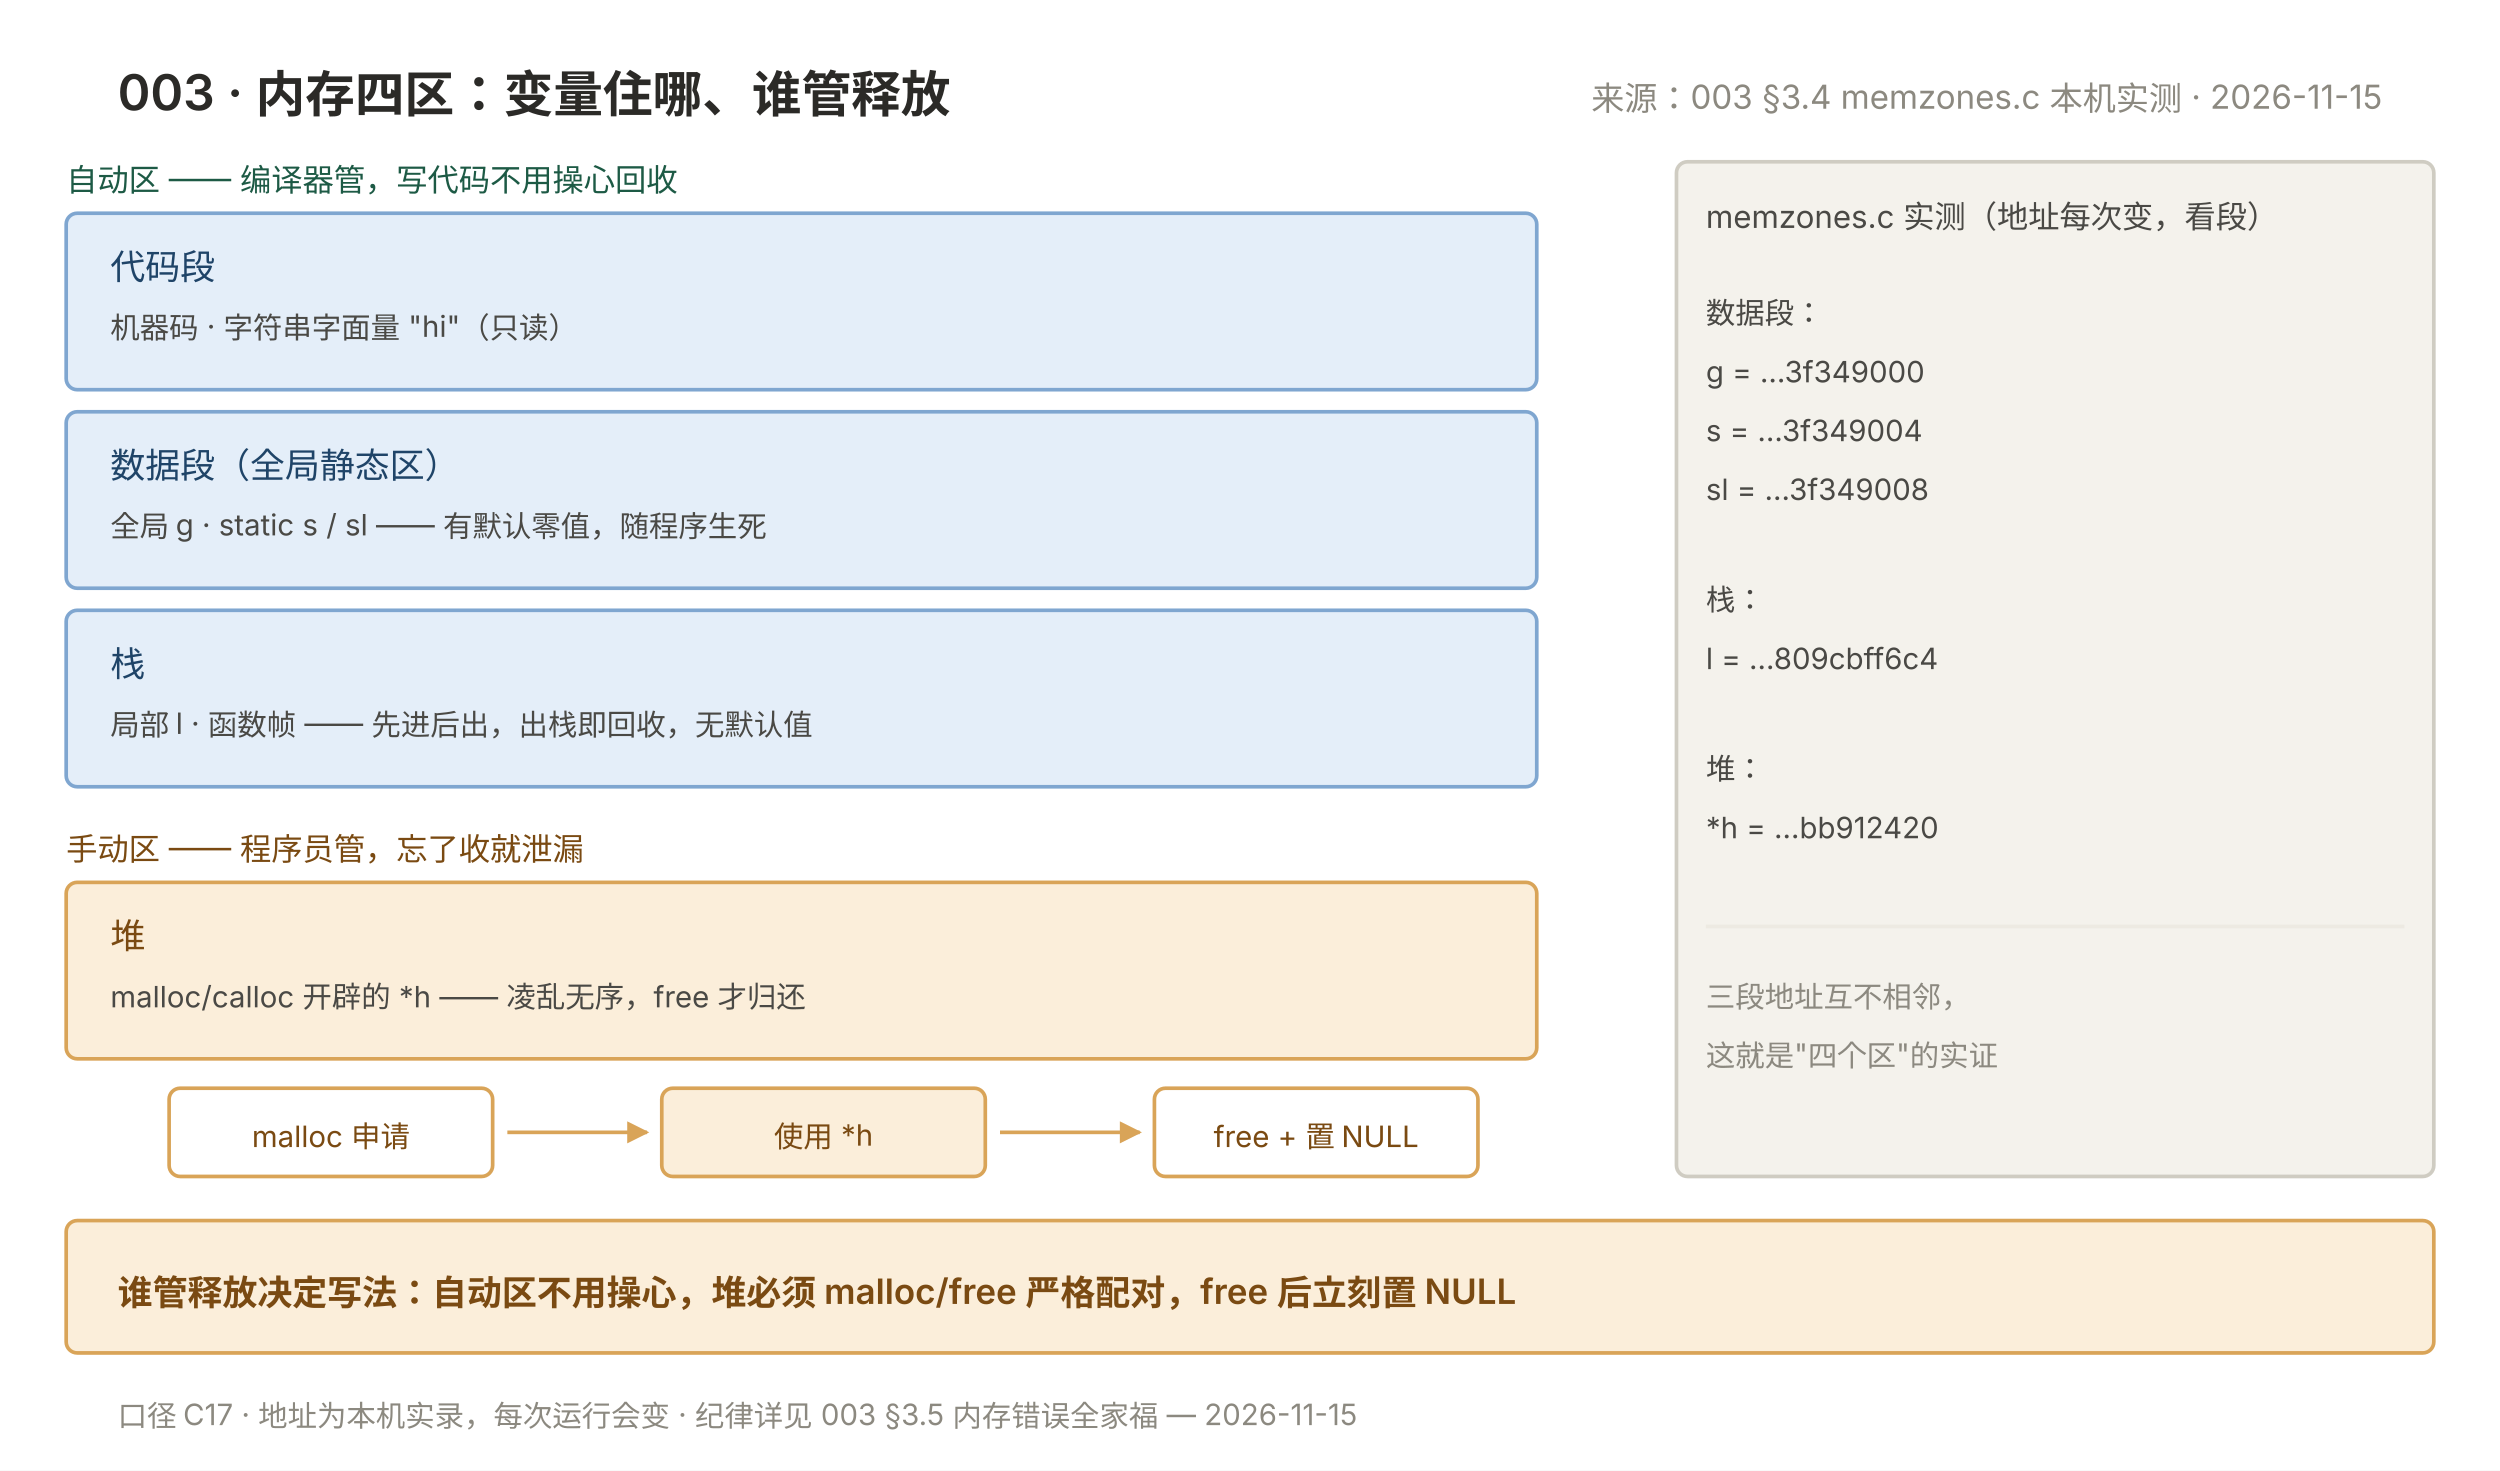
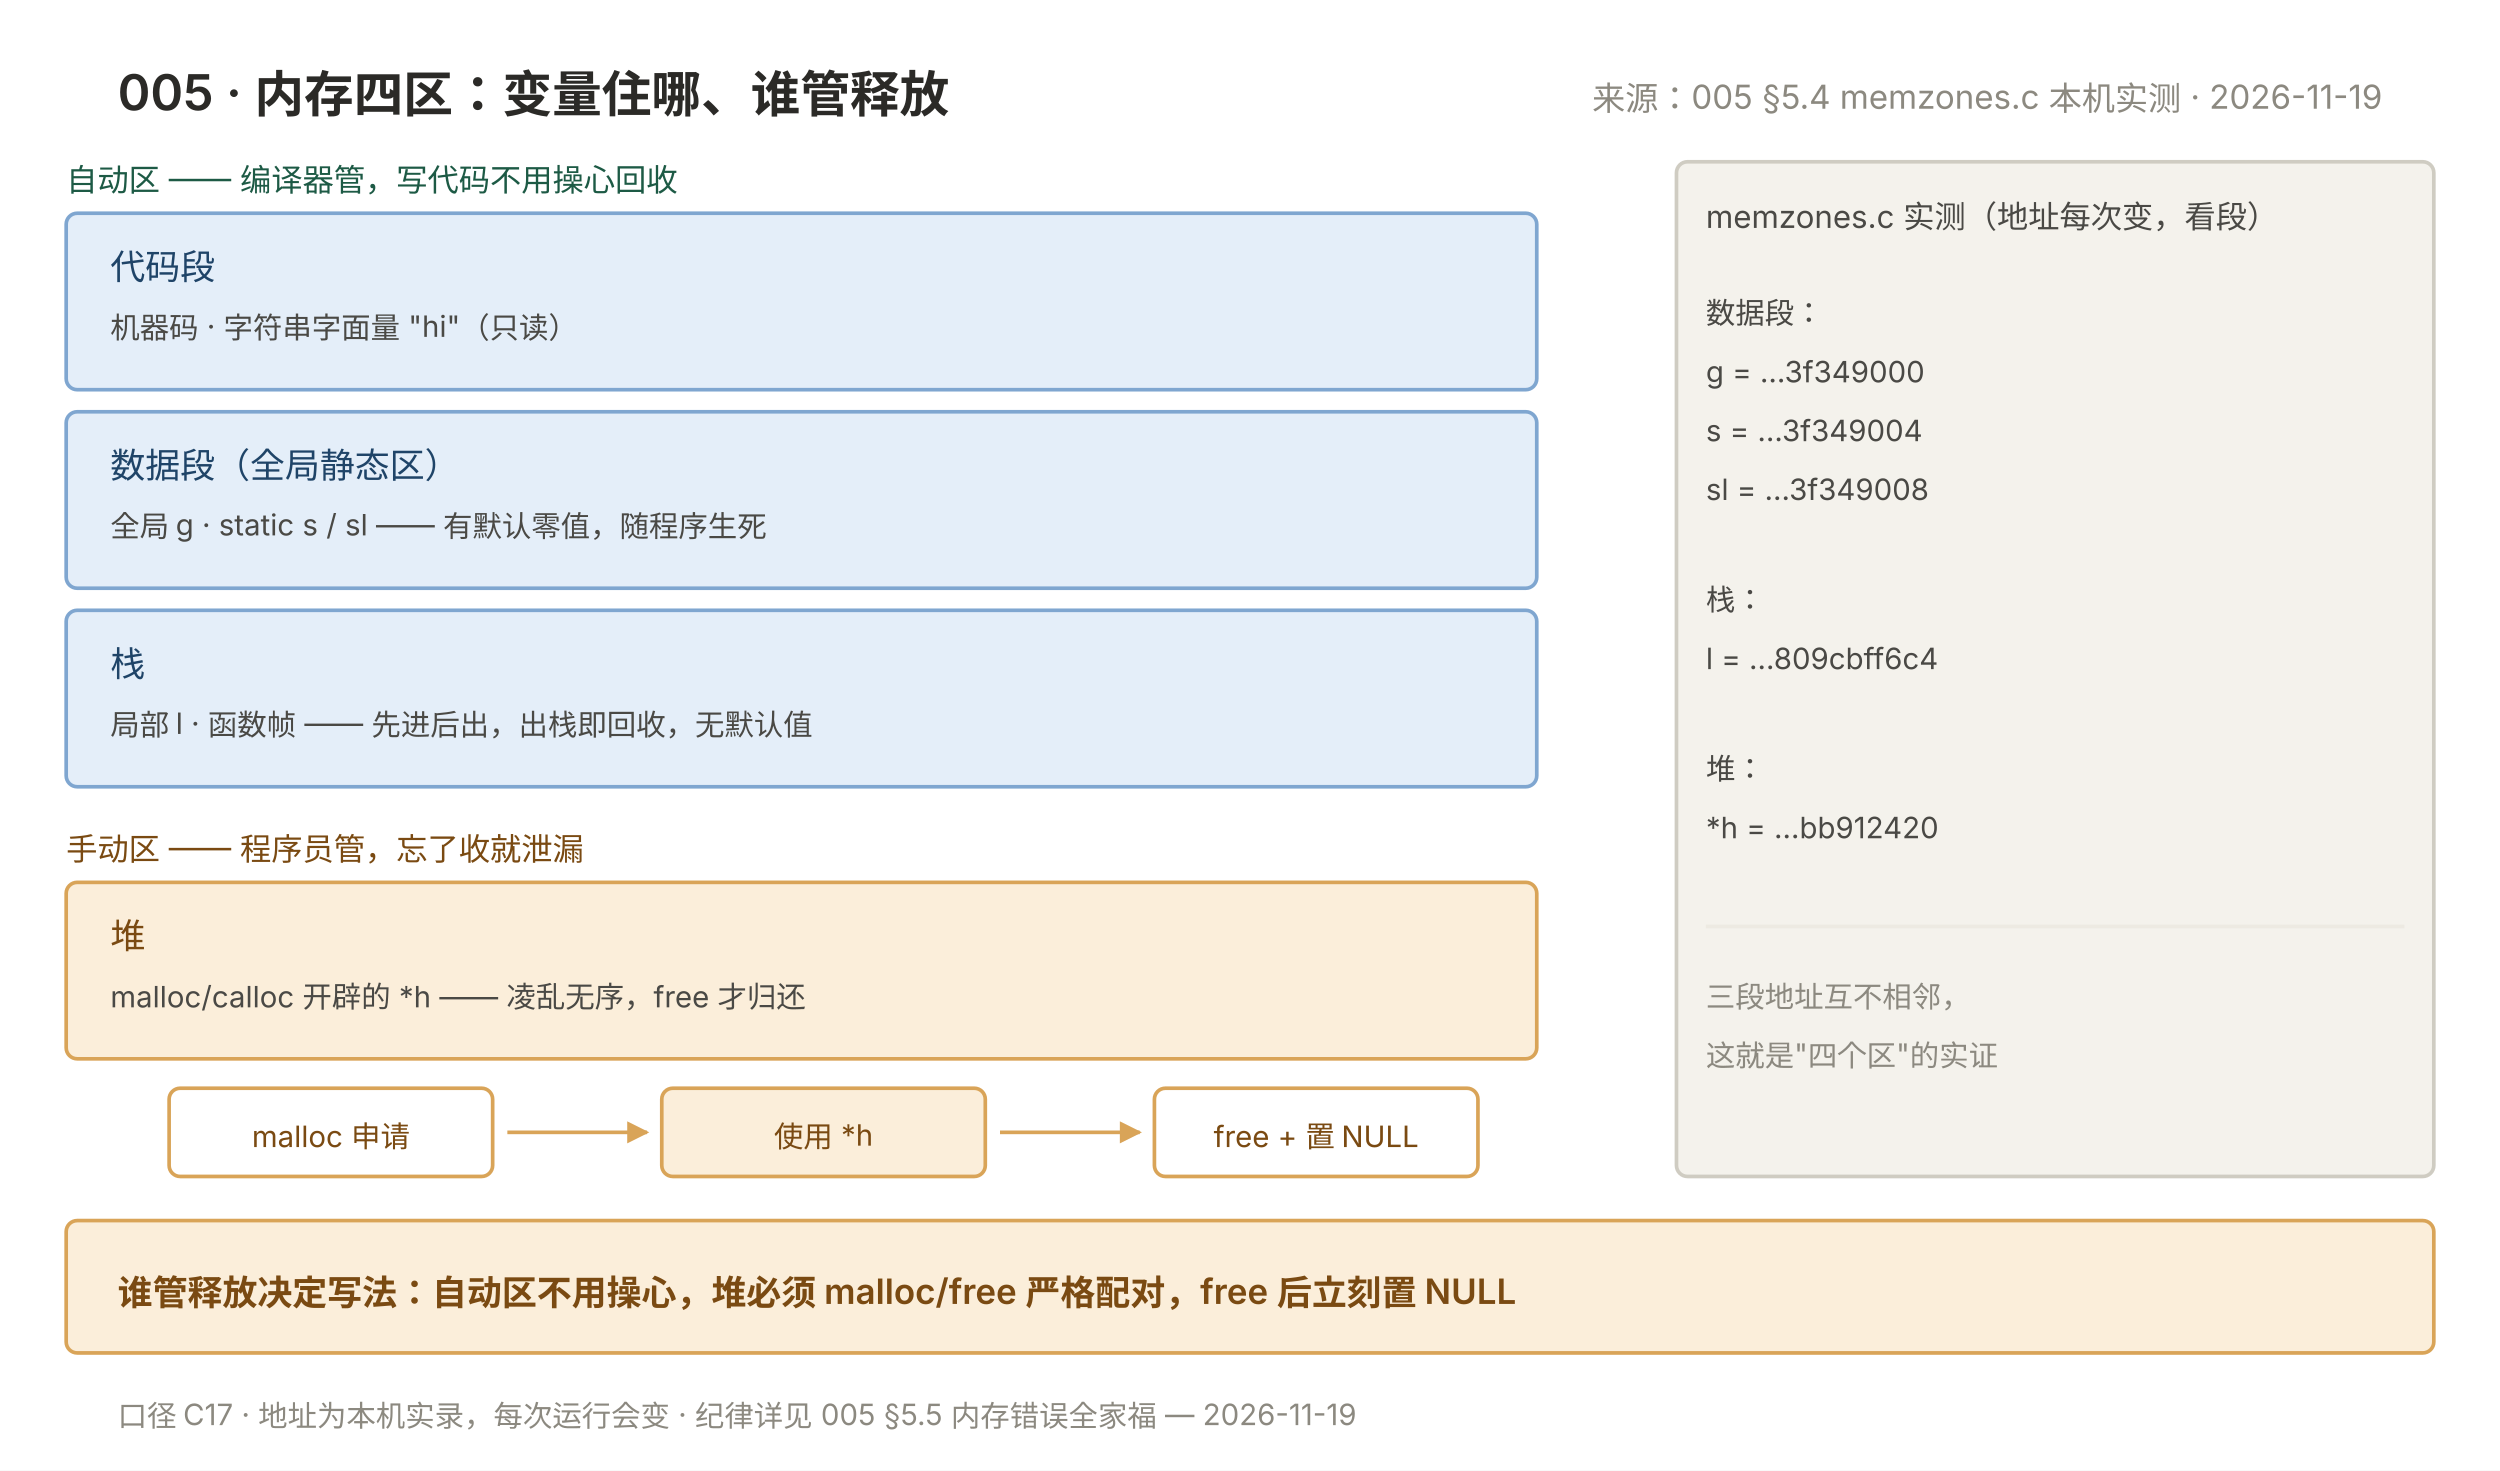
<svg xmlns="http://www.w3.org/2000/svg" width="1200" height="705.88" viewBox="0 0 680 400" font-family="-apple-system, 'Segoe UI', 'Microsoft YaHei', 'PingFang SC', sans-serif">
  <rect x="0" y="0" width="680" height="400" fill="#FFFFFF" />
  <defs>
-     <marker id="a3Blue" viewBox="0 0 10 10" refX="9" refY="5" markerWidth="6" markerHeight="6" orient="auto-start-reverse">
+     <marker id="a5Blue" viewBox="0 0 10 10" refX="9" refY="5" markerWidth="6" markerHeight="6" orient="auto-start-reverse">
      <path d="M0,0 L10,5 L0,10 z" fill="#7FA6D0" />
    </marker>
-     <marker id="a3Amber" viewBox="0 0 10 10" refX="9" refY="5" markerWidth="6" markerHeight="6" orient="auto-start-reverse">
+     <marker id="a5Amber" viewBox="0 0 10 10" refX="9" refY="5" markerWidth="6" markerHeight="6" orient="auto-start-reverse">
      <path d="M0,0 L10,5 L0,10 z" fill="#D9A458" />
    </marker>
  </defs>
-   <text x="32" y="30" font-size="13.5" font-weight="600" fill="#2B2A27">003 · 内存四区：变量住哪、谁管释放</text>
-   <text x="648" y="30" font-size="9" fill="#8C8980" text-anchor="end">来源：003 §3.4 memzones.c 本机实测 · 2026-11-15</text>
+   <text x="32" y="30" font-size="13.5" font-weight="600" fill="#2B2A27">005 · 内存四区：变量住哪、谁管释放</text>
+   <text x="648" y="30" font-size="9" fill="#8C8980" text-anchor="end">来源：005 §5.4 memzones.c 本机实测 · 2026-11-19</text>
  <text x="18" y="52" font-size="8.5" fill="#1D5A45">自动区 —— 编译器管，写代码不用操心回收</text>
  <rect x="18" y="58" width="400" height="48" rx="3" fill="#E4EEF9" stroke="#7FA6D0" />
  <text x="30" y="76" font-size="9.5" fill="#1F4468">代码段</text>
  <text x="30" y="92" font-size="8" fill="#4A4945">机器码 · 字符串字面量 "hi"（只读）</text>
  <rect x="18" y="112" width="400" height="48" rx="3" fill="#E4EEF9" stroke="#7FA6D0" />
  <text x="30" y="130" font-size="9.5" fill="#1F4468">数据段（全局静态区）</text>
  <text x="30" y="146" font-size="8" fill="#4A4945">全局 g · static s / sl —— 有默认零值，随程序生死</text>
  <rect x="18" y="166" width="400" height="48" rx="3" fill="#E4EEF9" stroke="#7FA6D0" />
  <text x="30" y="184" font-size="9.5" fill="#1F4468">栈</text>
  <text x="30" y="200" font-size="8" fill="#4A4945">局部 l · 函数帧 —— 先进后出，出栈即回收，无默认值</text>
  <text x="18" y="234" font-size="8.5" fill="#7A4A12">手动区 —— 程序员管，忘了收就泄漏</text>
  <rect x="18" y="240" width="400" height="48" rx="3" fill="#FBEEDA" stroke="#D9A458" />
  <text x="30" y="258" font-size="9.5" fill="#7A4A12">堆</text>
  <text x="30" y="274" font-size="8" fill="#4A4945">malloc/calloc 开辟的 *h —— 凌乱无序，free 才归还</text>
  <rect x="46" y="296" width="88" height="24" rx="3" fill="#FFFFFF" stroke="#D9A458" />
  <text x="90" y="312" font-size="8" fill="#7A4A12" text-anchor="middle">malloc 申请</text>
-   <line x1="138" y1="308" x2="176" y2="308" stroke="#D9A458" marker-end="url(#a3Amber)" />
+   <line x1="138" y1="308" x2="176" y2="308" stroke="#D9A458" marker-end="url(#a5Amber)" />
  <rect x="180" y="296" width="88" height="24" rx="3" fill="#FBEEDA" stroke="#D9A458" />
  <text x="224" y="312" font-size="8" fill="#7A4A12" text-anchor="middle">使用 *h</text>
-   <line x1="272" y1="308" x2="310" y2="308" stroke="#D9A458" marker-end="url(#a3Amber)" />
+   <line x1="272" y1="308" x2="310" y2="308" stroke="#D9A458" marker-end="url(#a5Amber)" />
  <rect x="314" y="296" width="88" height="24" rx="3" fill="#FFFFFF" stroke="#D9A458" />
  <text x="358" y="312" font-size="8" fill="#7A4A12" text-anchor="middle">free + 置 NULL</text>
  <rect x="456" y="44" width="206" height="276" rx="3" fill="#F4F2EC" stroke="#CFCCC2" />
  <text x="464" y="62" font-size="8.5" fill="#4A4945">memzones.c 实测（地址每次变，看段）</text>
  <text x="464" y="88" font-size="8" fill="#4A4945">数据段：</text>
  <text x="464" y="104" font-size="8" fill="#4A4945">g  = ...3f349000</text>
  <text x="464" y="120" font-size="8" fill="#4A4945">s  = ...3f349004</text>
  <text x="464" y="136" font-size="8" fill="#4A4945">sl = ...3f349008</text>
  <text x="464" y="166" font-size="8" fill="#4A4945">栈：</text>
  <text x="464" y="182" font-size="8" fill="#4A4945">l  = ...809cbff6c4</text>
  <text x="464" y="212" font-size="8" fill="#4A4945">堆：</text>
  <text x="464" y="228" font-size="8" fill="#4A4945">*h = ...bb912420</text>
  <line x1="464" y1="252" x2="654" y2="252" stroke="#EDEAE2" />
  <text x="464" y="274" font-size="8" fill="#8C8980">三段地址互不相邻，</text>
  <text x="464" y="290" font-size="8" fill="#8C8980">这就是"四个区"的实证</text>
  <rect x="18" y="332" width="644" height="36" rx="3" fill="#FBEEDA" stroke="#D9A458" />
  <text x="32" y="355" font-size="9.5" font-weight="600" fill="#7A4A12">谁管释放决定写法：自动区不用操心，堆必须 malloc/free 严格配对，free 后立刻置 NULL</text>
-   <text x="32" y="388" font-size="8" fill="#8C8980">口径 C17 · 地址为本机实录，每次运行会变 · 纪律详见 003 §3.5 内存错误全家福 — 2026-11-15</text>
+   <text x="32" y="388" font-size="8" fill="#8C8980">口径 C17 · 地址为本机实录，每次运行会变 · 纪律详见 005 §5.5 内存错误全家福 — 2026-11-19</text>
</svg>
